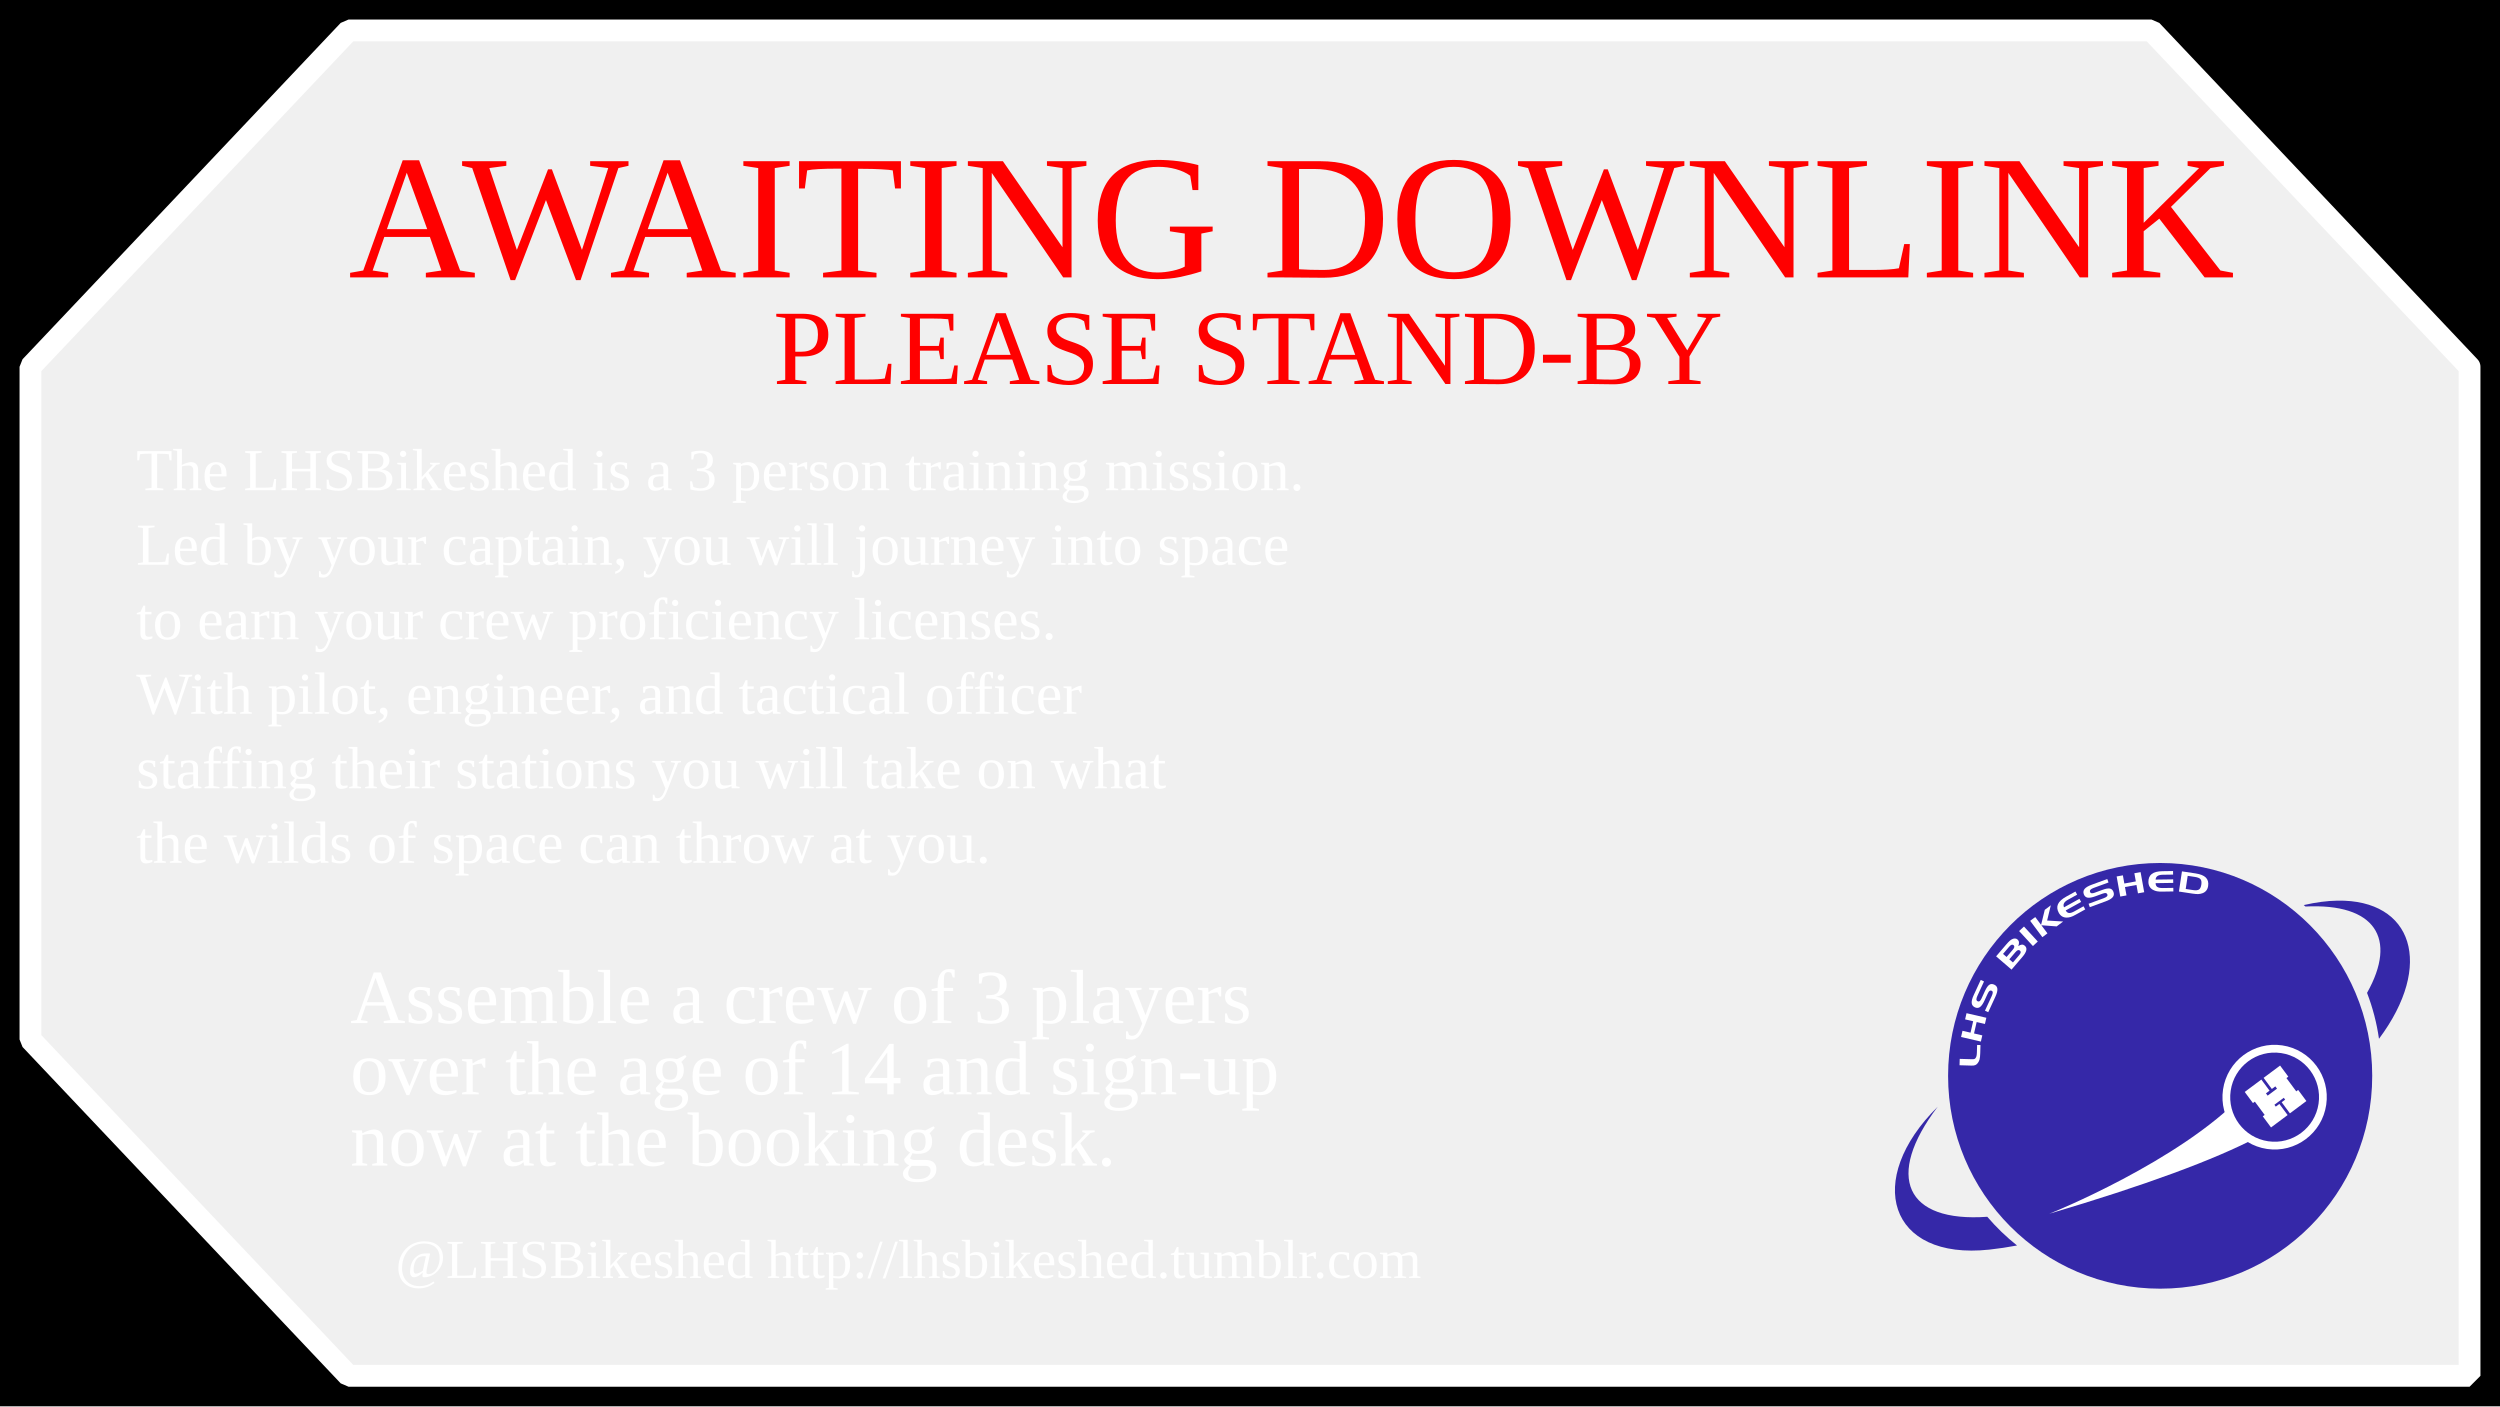
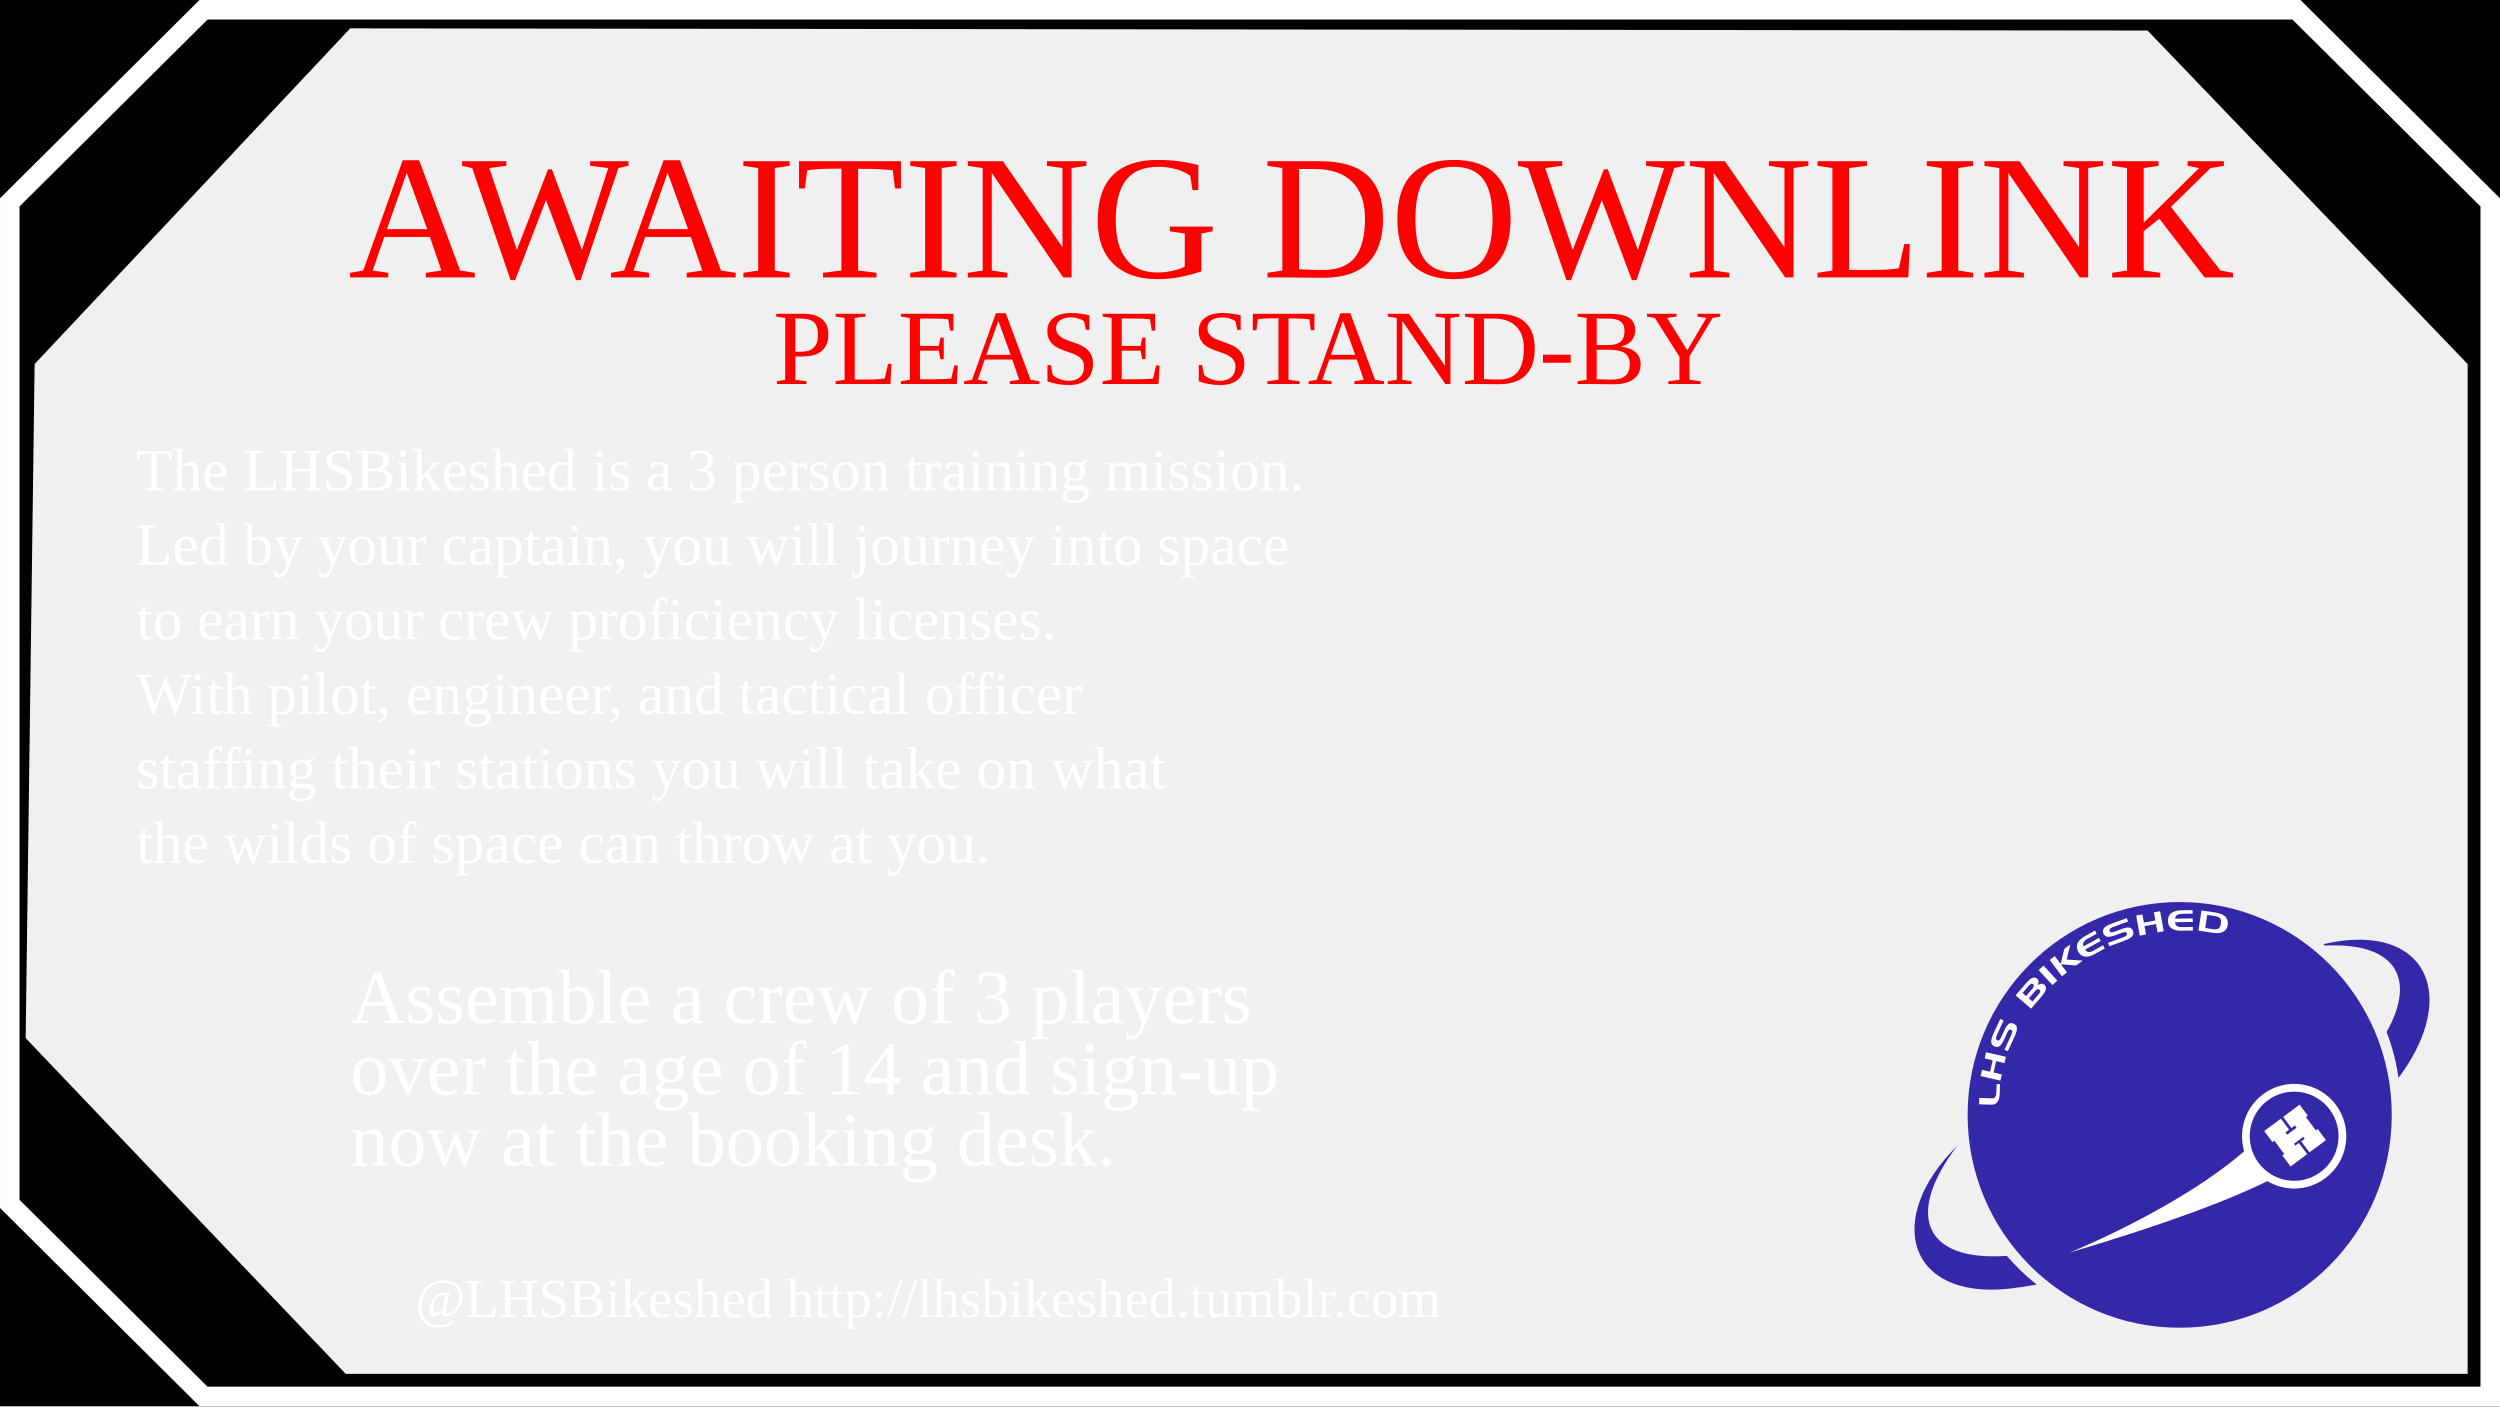
<svg xmlns="http://www.w3.org/2000/svg" width="1280" height="720" id="svg2" version="1.1">
  <defs id="defs4" />
  <g id="layer1" transform="translate(0,-332.3622)">
    <g id="g4414" transform="matrix(1.086191,0,0,1.090197,-38.86906,-73.35083)">
      <text id="text3813" y="502.436" x="200.005" style="font-size:15.004px;font-style:normal;font-variant:normal;font-weight:normal;font-stretch:normal;line-height:125%;letter-spacing:0px;word-spacing:0px;fill:#ff0000;fill-opacity:1;stroke:none;font-family:Courier 10 Pitch;-inkscape-font-specification:Courier 10 Pitch" xml:space="preserve">
        <tspan style="font-size:83.358px;fill:#ff0000" y="502.436" x="200.005" id="tspan3815">AWAITING DOWNLINK</tspan>
      </text>
-       <g transform="matrix(0.7566819,0,0,0.7566819,752.7743,441.369)" id="g3963">
-         <g id="layer2" style="stroke:none;display:inline" transform="translate(264.7945,442.9105)">
-           <g style="stroke:none;display:inline" id="g2942" transform="matrix(2.317629,0,0,2.317629,1.21488,1.226582)">
-             <circle style="fill:#3528a8;fill-opacity:1;stroke:none" id="circle236" r="57" cy="57" cx="57" d="M 114,57 C 114,88.48 88.48,114 57,114 25.52,114 0,88.48 0,57 0,25.52 25.52,0 57,0 c 31.48,0 57,25.52 57,57 z" />
-           </g>
-         </g>
-         <path style="fill:#3528a8;fill-opacity:1;stroke:none" d="m 508.623,467.506 c -6.408,0.102 -13.439,1.005 -21.062,2.75 0.366,0.301 0.731,0.601 1.094,0.906 43.321,-2.154 57.447,19.754 38.344,53.594 3.497,9.057 6.008,18.605 7.438,28.5 34.409,-45.89 20.994,-86.494 -25.812,-85.75 z" id="path3918" />
-         <path style="fill:#3528a8;fill-opacity:1;stroke:none" d="m 519.688,529.438 c -0.651,1.091 -1.344,2.167 -2.062,3.281 0.718,-1.111 1.412,-2.193 2.062,-3.281 z" id="path3916" />
-         <path style="fill:#3528a8;fill-opacity:1;stroke:none" d="m 259.523,595.437 c -45.927,45.24 -30.707,95.459 32.25,88.656 5.523,-0.597 11.278,-1.444 17.188,-2.562 -6.742,-5.32 -12.945,-11.298 -18.531,-17.812 -50.879,3.644 -63.993,-24.838 -30.906,-68.281 z" id="path3910" />
-         <path style="fill:#ffffff;fill-opacity:1;stroke:none" d="m 328.993,661.849 c 1.091,-0.274 81.428,-32.711 120.611,-73.723 10.303,3.532 42.801,7.777 9.389,26.07 -27.239,14.242 -70.514,30.089 -130,47.653 z" id="path3829" />
-         <g transform="matrix(0.2252719,0.03312068,-0.03312068,0.2252719,443.8058,555.0302)" style="stroke:#ffffff;stroke-width:21.204;stroke-miterlimit:4;stroke-opacity:1;stroke-dasharray:none;display:inline" id="g3867">
-           <g transform="matrix(2.317629,0,0,2.317629,1.21488,1.226582)" id="g3869" style="stroke:#ffffff;stroke-width:9.149;stroke-miterlimit:4;stroke-opacity:1;stroke-dasharray:none;display:inline">
-             <circle d="M 114,57 C 114,88.48 88.48,114 57,114 25.52,114 0,88.48 0,57 0,25.52 25.52,0 57,0 c 31.48,0 57,25.52 57,57 z" cx="57" cy="57" r="57" id="circle3871" style="fill:#3528a8;fill-opacity:1;stroke:#ffffff;stroke-width:9.149;stroke-miterlimit:4;stroke-opacity:1;stroke-dasharray:none" />
-           </g>
-         </g>
-         <g transform="matrix(0.4628448,0.06804993,-0.06804993,0.4628448,447.4991,558.8079)" style="display:inline" id="g238">
-           <path style="fill:#ffffff" d="M 57,98.501 43.999,85.5 46.217,83.282 30.717,67.781 28.499,70 15.498,57 34.987,37.51 l 13.002,13 -4.234,4.235 2.66,2.661 10.992,-10.993 -2.66,-2.66 -4.089,4.089 L 37.656,34.841 57,15.497 70.001,28.498 67.784,30.716 83.282,46.216 85.501,43.998 98.503,57 79.159,76.343 66.157,63.342 70.246,59.253 68.083,57.09 57.091,68.083 59.253,70.245 63.487,66.011 76.49,79.014 57,98.501 z" id="path240" />
-         </g>
-         <g transform="translate(-9.596449,-10.6066)" style="font-size:18px;font-style:normal;font-variant:normal;font-weight:normal;font-stretch:normal;text-align:start;line-height:125%;letter-spacing:0px;word-spacing:0px;writing-mode:lr-tb;text-anchor:start;fill:#ffffff;fill-opacity:1;stroke:none;font-family:Hanzel Extended;-inkscape-font-specification:Hanzel Extended" id="text3920">
-           <path d="m 295.635,572.748 c -0.051,1.763 -0.19,3.06 -0.419,3.892 -0.218,0.85 -0.582,1.595 -1.093,2.237 -0.433,0.603 -0.932,1.028 -1.496,1.276 -0.558,0.259 -1.341,0.375 -2.349,0.346 l -7.538,-0.216 0.114,-3.962 7.45,0.214 c 0.767,0.022 1.296,-0.016 1.586,-0.113 0.302,-0.103 0.535,-0.245 0.698,-0.428 0.164,-0.189 0.302,-0.408 0.414,-0.656 0.112,-0.237 0.21,-0.486 0.294,-0.748 0.14,-0.6 0.224,-1.354 0.25,-2.261 l 0.133,-4.647 2.1,0.06 z" style="font-size:18px;fill:#ffffff;fill-opacity:1" id="path3939" />
-           <path d="m 284.573,558.894 5.019,1.156 1.631,-7.083 -5.019,-1.156 0.886,-3.846 12.351,2.844 -0.886,3.846 -5.156,-1.187 -1.631,7.083 5.156,1.187 -0.886,3.846 -12.351,-2.844 z" style="font-size:18px;fill:#ffffff;fill-opacity:1" id="path3941" />
-           <path d="m 297.997,528.275 -4.109,8.868 c -0.448,0.968 -0.662,1.721 -0.641,2.26 0.032,0.557 0.314,0.959 0.846,1.206 0.404,0.187 0.803,0.143 1.195,-0.134 0.399,-0.319 0.763,-0.831 1.091,-1.539 l 2.202,-4.753 c 0.914,-1.972 1.812,-3.256 2.695,-3.851 0.883,-0.595 1.914,-0.619 3.095,-0.072 1.186,0.549 1.83,1.423 1.934,2.62 0.12,1.205 -0.299,2.842 -1.258,4.91 l -4.43,9.562 -2.042,-0.946 4.161,-8.979 c 0.48,-1.037 0.709,-1.802 0.687,-2.297 3.5e-4,-0.516 -0.233,-0.883 -0.701,-1.1 -0.457,-0.212 -0.889,-0.179 -1.295,0.098 -0.379,0.302 -0.78,0.911 -1.204,1.825 l -1.962,4.235 c -0.906,1.956 -1.837,3.282 -2.792,3.976 -0.964,0.645 -2.012,0.705 -3.144,0.18 -1.207,-0.559 -1.877,-1.454 -2.011,-2.685 -0.12,-1.218 0.299,-2.861 1.257,-4.929 l 4.36,-9.41 z" style="font-size:18px;fill:#ffffff;fill-opacity:1" id="path3943" />
-           <path d="m 309.83,511.179 2.208,1.894 3.788,-4.417 c 0.313,-0.365 0.552,-0.68 0.719,-0.946 0.155,-0.261 0.25,-0.512 0.285,-0.751 0.096,-0.481 -0.047,-0.886 -0.43,-1.214 -0.374,-0.32 -0.795,-0.4 -1.265,-0.24 -0.451,0.184 -0.959,0.605 -1.524,1.264 z m 9.993,0.836 c 0.58,-0.676 0.915,-1.242 1.004,-1.698 0.09,-0.456 -0.066,-0.855 -0.466,-1.198 -0.391,-0.336 -0.81,-0.428 -1.255,-0.278 -0.457,0.164 -0.97,0.577 -1.538,1.24 l -3.822,4.457 2.255,1.934 z m 2.057,1.058 -6.74,7.859 -9.62,-8.251 6.294,-7.339 c 0.401,-0.467 0.761,-0.87 1.082,-1.208 0.321,-0.338 0.64,-0.657 0.958,-0.955 0.591,-0.536 1.105,-0.901 1.543,-1.097 0.655,-0.341 1.283,-0.499 1.883,-0.475 0.6,0.025 1.125,0.23 1.574,0.615 0.538,0.462 0.841,1.022 0.908,1.682 0.076,0.667 -0.072,1.474 -0.444,2.421 0.859,-0.56 1.61,-0.865 2.255,-0.915 0.637,-0.041 1.229,0.174 1.776,0.643 0.898,0.771 1.225,1.722 0.979,2.854 -0.24,1.153 -1.056,2.541 -2.448,4.164 z" style="font-size:18px;fill:#ffffff;fill-opacity:1" id="path3945" />
-           <path d="m 331.483,503.49 -3.033,2.805 -8.606,-9.304 3.033,-2.805 z" style="font-size:18px;fill:#ffffff;fill-opacity:1" id="path3947" />
-           <path d="m 326.733,490.656 3.156,-2.37 3.652,4.863 2.293,-9.328 3.767,-2.829 -2.3,9.465 9.988,0.611 -4.048,3.04 -9.526,-0.727 3.784,5.039 -3.156,2.37 z" style="font-size:18px;fill:#ffffff;fill-opacity:1" id="path3949" />
-           <path d="m 350.309,477.534 c -1.242,0.685 -2.066,1.414 -2.472,2.187 -0.407,0.773 -0.413,1.62 -0.019,2.54 l 9.605,-5.279 1.062,1.924 -9.612,5.303 c 0.538,0.975 1.225,1.499 2.062,1.572 0.832,0.089 1.951,-0.254 3.357,-1.029 l 5.687,-3.138 1.07,1.939 -5.856,3.231 c -0.687,0.379 -1.276,0.684 -1.765,0.913 -0.492,0.225 -0.96,0.406 -1.406,0.545 -0.79,0.255 -1.621,0.386 -2.494,0.392 -1.075,0.017 -2.032,-0.222 -2.871,-0.719 -0.84,-0.497 -1.536,-1.246 -2.088,-2.246 -1.07,-1.939 -1.234,-3.731 -0.491,-5.375 0.742,-1.644 2.437,-3.197 5.084,-4.657 l 5.764,-3.18 1.07,1.939 z" style="font-size:18px;fill:#ffffff;fill-opacity:1" id="path3951" />
-           <path d="m 375.546,466.833 -9.179,3.355 c -1.002,0.366 -1.686,0.747 -2.053,1.143 -0.372,0.417 -0.457,0.9 -0.256,1.45 0.153,0.418 0.466,0.669 0.939,0.752 0.508,0.058 1.128,-0.047 1.859,-0.315 l 4.92,-1.798 c 2.042,-0.746 3.585,-1.017 4.63,-0.813 1.045,0.205 1.791,0.918 2.237,2.139 0.449,1.227 0.286,2.301 -0.489,3.22 -0.768,0.936 -2.223,1.795 -4.364,2.578 l -9.898,3.618 -0.772,-2.113 9.295,-3.397 c 1.073,-0.392 1.777,-0.771 2.111,-1.137 0.366,-0.365 0.46,-0.789 0.283,-1.273 -0.173,-0.473 -0.501,-0.756 -0.984,-0.848 -0.482,-0.055 -1.196,0.091 -2.142,0.437 l -4.383,1.602 c -2.025,0.74 -3.621,1.018 -4.786,0.832 -1.137,-0.227 -1.92,-0.926 -2.349,-2.099 -0.457,-1.249 -0.297,-2.356 0.48,-3.32 0.777,-0.945 2.236,-1.809 4.377,-2.592 l 9.741,-3.56 z" style="font-size:18px;fill:#ffffff;fill-opacity:1" id="path3953" />
-           <path d="m 384.489,462.407 0.914,5.069 7.153,-1.29 -0.914,-5.069 3.884,-0.7 2.249,12.473 -3.884,0.7 -0.939,-5.207 -7.153,1.29 0.939,5.207 -3.884,0.7 -2.249,-12.473 z" style="font-size:18px;fill:#ffffff;fill-opacity:1" id="path3955" />
-           <path d="m 409.283,462.049 c -1.418,0.022 -2.488,0.279 -3.209,0.771 -0.722,0.492 -1.125,1.237 -1.209,2.234 l 10.959,-0.155 0.035,2.197 -10.976,0.173 c 0.018,1.113 0.379,1.899 1.083,2.356 0.693,0.47 1.842,0.692 3.447,0.667 l 6.494,-0.102 0.035,2.215 -6.688,0.105 c -0.785,0.012 -1.447,0.005 -1.987,-0.021 -0.54,-0.033 -1.039,-0.092 -1.497,-0.179 -0.817,-0.145 -1.612,-0.42 -2.386,-0.824 -0.957,-0.489 -1.69,-1.15 -2.198,-1.983 -0.508,-0.833 -0.771,-1.821 -0.789,-2.963 -0.035,-2.215 0.661,-3.874 2.088,-4.977 1.427,-1.104 3.652,-1.679 6.675,-1.727 l 6.582,-0.104 0.035,2.215 z" style="font-size:18px;fill:#ffffff;fill-opacity:1" id="path3957" />
-           <path d="m 429.398,463.402 -4.537,-0.682 -1.225,8.153 4.546,0.683 c 1.732,0.26 2.974,0.142 3.724,-0.356 0.736,-0.482 1.22,-1.493 1.452,-3.035 0.228,-1.518 0.064,-2.63 -0.494,-3.336 -0.578,-0.691 -1.733,-1.167 -3.465,-1.427 z m -8.11,-3.459 8.526,1.281 c 2.967,0.446 5.089,1.306 6.367,2.579 1.278,1.273 1.751,3.017 1.418,5.23 -0.17,1.13 -0.561,2.078 -1.174,2.845 -0.625,0.771 -1.437,1.325 -2.436,1.66 -0.819,0.286 -1.656,0.45 -2.509,0.494 -0.854,0.043 -1.999,-0.043 -3.436,-0.259 l -8.639,-1.298 z" style="font-size:18px;fill:#ffffff;fill-opacity:1" id="path3959" />
-         </g>
-       </g>
      <text id="text4165" y="552.485" x="400.246" style="font-size:9.062px;font-style:normal;font-variant:normal;font-weight:normal;font-stretch:normal;line-height:125%;letter-spacing:0px;word-spacing:0px;fill:#ff0000;fill-opacity:1;stroke:none;font-family:Courier 10 Pitch;-inkscape-font-specification:Courier 10 Pitch" xml:space="preserve">
        <tspan style="font-size:50.342px;fill:#ff0000" y="552.485" x="400.246" id="tspan4167">PLEASE STAND-BY</tspan>
      </text>
      <text id="text4241" y="602.362" x="100" style="font-size:18px;font-style:normal;font-variant:normal;font-weight:normal;font-stretch:normal;line-height:125%;letter-spacing:0px;word-spacing:0px;fill:#000000;fill-opacity:1;stroke:none;font-family:Courier 10 Pitch;-inkscape-font-specification:Courier 10 Pitch" xml:space="preserve">
        <tspan id="tspan4245" style="font-size:28px;fill:#ffffff" y="602.362" x="100">The LHSBikeshed is a 3 person training mission.</tspan>
        <tspan id="tspan4254" style="font-size:28px;fill:#ffffff" y="637.362" x="100">Led by your captain, you will journey into space</tspan>
        <tspan id="tspan4256" style="font-size:28px;fill:#ffffff" y="672.362" x="100">to earn your crew proficiency licenses.</tspan>
        <tspan id="tspan4262" style="font-size:28px;fill:#ffffff" y="707.362" x="100">With pilot, engineer, and tactical officer</tspan>
        <tspan style="font-size:28px;fill:#ffffff" y="742.362" x="100" id="tspan4341">staffing their stations you will take on what</tspan>
        <tspan style="font-size:28px;fill:#ffffff" y="777.362" x="100" id="tspan4337">the wilds of space can throw at you.</tspan>
        <tspan id="tspan4264" style="font-size:28px;fill:#ffffff" y="812.362" x="100" />
      </text>
-       <text id="text4274" y="972.326" x="222.185" style="font-size:17.879px;font-style:normal;font-variant:normal;font-weight:normal;font-stretch:normal;line-height:125%;letter-spacing:0px;word-spacing:0px;fill:#000000;fill-opacity:1;stroke:none;font-family:Courier 10 Pitch;-inkscape-font-specification:Courier 10 Pitch" xml:space="preserve">
-         <tspan style="font-size:25.825px;fill:#ffffff" y="972.326" x="222.185" id="tspan4276">@LHSBikeshed http://lhsbikeshed.tumblr.com</tspan>
-       </text>
      <text transform="translate(0,332.3622)" id="text4325" y="520.251" x="200.897" style="font-size:18px;font-style:normal;font-variant:normal;font-weight:normal;font-stretch:normal;line-height:93%;letter-spacing:0px;word-spacing:0px;fill:#000000;fill-opacity:1;stroke:none;font-family:Courier 10 Pitch;-inkscape-font-specification:Courier 10 Pitch" xml:space="preserve">
        <tspan style="font-size:36px;line-height:93%;fill:#ffffff" y="520.251" x="200.897" id="tspan4327">Assemble a crew of 3 players</tspan>
        <tspan id="tspan4331" style="font-size:36px;line-height:93%;fill:#ffffff" y="553.731" x="200.897">over the age of 14 and sign-up</tspan>
        <tspan id="tspan4333" style="font-size:36px;line-height:93%;fill:#ffffff" y="587.211" x="200.897">now at the booking desk.</tspan>
        <tspan style="font-size:36px;line-height:93%;fill:#ffffff" id="tspan4329" y="620.691" x="200.897" />
      </text>
      <path style="fill:#000000;fill-opacity:1;stroke:#000000;stroke-width:0.937;stroke-linecap:butt;stroke-linejoin:miter;stroke-miterlimit:4;stroke-opacity:1;stroke-dasharray:none" d="m 36.245,372.605 0,659.514 1177.51,0 0,-659.514 -1177.51,0 z m 164.422,12.383 847.63,1.032 151.13,156.91 0,474.914 -1000.889,0 L 47.408,859.874 51.637,542.93 200.667,384.988 z" id="path3048" />
-       <path id="path4163" d="m 1199.869,544.401 0,210.615 0,263.268 -999.773,0 -149.966,-157.961 0,-315.922 149.966,-157.961 849.807,0 149.966,157.961" style="fill:none;stroke:#ffffff;stroke-width:10.261;stroke-linecap:round;stroke-linejoin:bevel;stroke-miterlimit:4;stroke-opacity:1;stroke-dasharray:none" />
+       <g id="g3963" transform="matrix(0.7566864,0,0,0.7566816,761.9815,459.7144)">
+         <g transform="translate(264.7945,442.9105)" style="stroke:none;display:inline" id="layer2">
+           <g transform="matrix(2.317629,0,0,2.317629,1.21488,1.226582)" id="g2942" style="stroke:none;display:inline">
+             <circle d="M 114,57 C 114,88.48 88.48,114 57,114 25.52,114 0,88.48 0,57 0,25.52 25.52,0 57,0 c 31.48,0 57,25.52 57,57 z" cx="57" cy="57" r="57" id="circle236" style="fill:#3528a8;fill-opacity:1;stroke:none" />
+           </g>
+         </g>
+         <path id="path3918" d="m 508.623,467.506 c -6.408,0.102 -13.439,1.005 -21.062,2.75 0.366,0.301 0.731,0.601 1.094,0.906 43.321,-2.154 57.447,19.754 38.344,53.594 3.497,9.057 6.008,18.605 7.438,28.5 34.409,-45.89 20.994,-86.494 -25.812,-85.75 z" style="fill:#3528a8;fill-opacity:1;stroke:none" />
+         <path id="path3916" d="m 519.688,529.438 c -0.651,1.091 -1.344,2.167 -2.062,3.281 0.718,-1.111 1.412,-2.193 2.062,-3.281 z" style="fill:#3528a8;fill-opacity:1;stroke:none" />
+         <path id="path3910" d="m 259.523,595.437 c -45.927,45.24 -30.707,95.459 32.25,88.656 5.523,-0.597 11.278,-1.444 17.188,-2.562 -6.742,-5.32 -12.945,-11.298 -18.531,-17.812 -50.879,3.644 -63.993,-24.838 -30.906,-68.281 z" style="fill:#3528a8;fill-opacity:1;stroke:none" />
+         <path id="path3829" d="m 328.993,661.849 c 1.091,-0.274 81.428,-32.711 120.611,-73.723 10.303,3.532 42.801,7.777 9.389,26.07 -27.239,14.242 -70.514,30.089 -130,47.653 z" style="fill:#ffffff;fill-opacity:1;stroke:none" />
+         <g id="g3867" style="stroke:#ffffff;stroke-width:21.204;stroke-miterlimit:4;stroke-opacity:1;stroke-dasharray:none;display:inline" transform="matrix(0.2252719,0.03312068,-0.03312068,0.2252719,443.8058,555.0302)">
+           <g style="stroke:#ffffff;stroke-width:9.149;stroke-miterlimit:4;stroke-opacity:1;stroke-dasharray:none;display:inline" id="g3869" transform="matrix(2.317629,0,0,2.317629,1.21488,1.226582)">
+             <circle style="fill:#3528a8;fill-opacity:1;stroke:#ffffff;stroke-width:9.149;stroke-miterlimit:4;stroke-opacity:1;stroke-dasharray:none" id="circle3871" r="57" cy="57" cx="57" d="M 114,57 C 114,88.48 88.48,114 57,114 25.52,114 0,88.48 0,57 0,25.52 25.52,0 57,0 c 31.48,0 57,25.52 57,57 z" />
+           </g>
+         </g>
+         <g id="g238" style="display:inline" transform="matrix(0.4628448,0.06804993,-0.06804993,0.4628448,447.4991,558.8079)">
+           <path id="path240" d="M 57,98.501 43.999,85.5 46.217,83.282 30.717,67.781 28.499,70 15.498,57 34.987,37.51 l 13.002,13 -4.234,4.235 2.66,2.661 10.992,-10.993 -2.66,-2.66 -4.089,4.089 L 37.656,34.841 57,15.497 70.001,28.498 67.784,30.716 83.282,46.216 85.501,43.998 98.503,57 79.159,76.343 66.157,63.342 70.246,59.253 68.083,57.09 57.091,68.083 59.253,70.245 63.487,66.011 76.49,79.014 57,98.501 z" style="fill:#ffffff" />
+         </g>
+         <g id="text3920" style="font-size:18px;font-style:normal;font-variant:normal;font-weight:normal;font-stretch:normal;text-align:start;line-height:125%;letter-spacing:0px;word-spacing:0px;writing-mode:lr-tb;text-anchor:start;fill:#ffffff;fill-opacity:1;stroke:none;font-family:Hanzel Extended;-inkscape-font-specification:Hanzel Extended" transform="translate(-9.596449,-10.6066)">
+           <path id="path3939" style="font-size:18px;fill:#ffffff;fill-opacity:1" d="m 295.635,572.748 c -0.051,1.763 -0.19,3.06 -0.419,3.892 -0.218,0.85 -0.582,1.595 -1.093,2.237 -0.433,0.603 -0.932,1.028 -1.496,1.276 -0.558,0.259 -1.341,0.375 -2.349,0.346 l -7.538,-0.216 0.114,-3.962 7.45,0.214 c 0.767,0.022 1.296,-0.016 1.586,-0.113 0.302,-0.103 0.535,-0.245 0.698,-0.428 0.164,-0.189 0.302,-0.408 0.414,-0.656 0.112,-0.237 0.21,-0.486 0.294,-0.748 0.14,-0.6 0.224,-1.354 0.25,-2.261 l 0.133,-4.647 2.1,0.06 z" />
+           <path id="path3941" style="font-size:18px;fill:#ffffff;fill-opacity:1" d="m 284.573,558.894 5.019,1.156 1.631,-7.083 -5.019,-1.156 0.886,-3.846 12.351,2.844 -0.886,3.846 -5.156,-1.187 -1.631,7.083 5.156,1.187 -0.886,3.846 -12.351,-2.844 z" />
+           <path id="path3943" style="font-size:18px;fill:#ffffff;fill-opacity:1" d="m 297.997,528.275 -4.109,8.868 c -0.448,0.968 -0.662,1.721 -0.641,2.26 0.032,0.557 0.314,0.959 0.846,1.206 0.404,0.187 0.803,0.143 1.195,-0.134 0.399,-0.319 0.763,-0.831 1.091,-1.539 l 2.202,-4.753 c 0.914,-1.972 1.812,-3.256 2.695,-3.851 0.883,-0.595 1.914,-0.619 3.095,-0.072 1.186,0.549 1.83,1.423 1.934,2.62 0.12,1.205 -0.299,2.842 -1.258,4.91 l -4.43,9.562 -2.042,-0.946 4.161,-8.979 c 0.48,-1.037 0.709,-1.802 0.687,-2.297 3.5e-4,-0.516 -0.233,-0.883 -0.701,-1.1 -0.457,-0.212 -0.889,-0.179 -1.295,0.098 -0.379,0.302 -0.78,0.911 -1.204,1.825 l -1.962,4.235 c -0.906,1.956 -1.837,3.282 -2.792,3.976 -0.964,0.645 -2.012,0.705 -3.144,0.18 -1.207,-0.559 -1.877,-1.454 -2.011,-2.685 -0.12,-1.218 0.299,-2.861 1.257,-4.929 l 4.36,-9.41 z" />
+           <path id="path3945" style="font-size:18px;fill:#ffffff;fill-opacity:1" d="m 309.83,511.179 2.208,1.894 3.788,-4.417 c 0.313,-0.365 0.552,-0.68 0.719,-0.946 0.155,-0.261 0.25,-0.512 0.285,-0.751 0.096,-0.481 -0.047,-0.886 -0.43,-1.214 -0.374,-0.32 -0.795,-0.4 -1.265,-0.24 -0.451,0.184 -0.959,0.605 -1.524,1.264 z m 9.993,0.836 c 0.58,-0.676 0.915,-1.242 1.004,-1.698 0.09,-0.456 -0.066,-0.855 -0.466,-1.198 -0.391,-0.336 -0.81,-0.428 -1.255,-0.278 -0.457,0.164 -0.97,0.577 -1.538,1.24 l -3.822,4.457 2.255,1.934 z m 2.057,1.058 -6.74,7.859 -9.62,-8.251 6.294,-7.339 c 0.401,-0.467 0.761,-0.87 1.082,-1.208 0.321,-0.338 0.64,-0.657 0.958,-0.955 0.591,-0.536 1.105,-0.901 1.543,-1.097 0.655,-0.341 1.283,-0.499 1.883,-0.475 0.6,0.025 1.125,0.23 1.574,0.615 0.538,0.462 0.841,1.022 0.908,1.682 0.076,0.667 -0.072,1.474 -0.444,2.421 0.859,-0.56 1.61,-0.865 2.255,-0.915 0.637,-0.041 1.229,0.174 1.776,0.643 0.898,0.771 1.225,1.722 0.979,2.854 -0.24,1.153 -1.056,2.541 -2.448,4.164 z" />
+           <path id="path3947" style="font-size:18px;fill:#ffffff;fill-opacity:1" d="m 331.483,503.49 -3.033,2.805 -8.606,-9.304 3.033,-2.805 z" />
+           <path id="path3949" style="font-size:18px;fill:#ffffff;fill-opacity:1" d="m 326.733,490.656 3.156,-2.37 3.652,4.863 2.293,-9.328 3.767,-2.829 -2.3,9.465 9.988,0.611 -4.048,3.04 -9.526,-0.727 3.784,5.039 -3.156,2.37 z" />
+           <path id="path3951" style="font-size:18px;fill:#ffffff;fill-opacity:1" d="m 350.309,477.534 c -1.242,0.685 -2.066,1.414 -2.472,2.187 -0.407,0.773 -0.413,1.62 -0.019,2.54 l 9.605,-5.279 1.062,1.924 -9.612,5.303 c 0.538,0.975 1.225,1.499 2.062,1.572 0.832,0.089 1.951,-0.254 3.357,-1.029 l 5.687,-3.138 1.07,1.939 -5.856,3.231 c -0.687,0.379 -1.276,0.684 -1.765,0.913 -0.492,0.225 -0.96,0.406 -1.406,0.545 -0.79,0.255 -1.621,0.386 -2.494,0.392 -1.075,0.017 -2.032,-0.222 -2.871,-0.719 -0.84,-0.497 -1.536,-1.246 -2.088,-2.246 -1.07,-1.939 -1.234,-3.731 -0.491,-5.375 0.742,-1.644 2.437,-3.197 5.084,-4.657 l 5.764,-3.18 1.07,1.939 z" />
+           <path id="path3953" style="font-size:18px;fill:#ffffff;fill-opacity:1" d="m 375.546,466.833 -9.179,3.355 c -1.002,0.366 -1.686,0.747 -2.053,1.143 -0.372,0.417 -0.457,0.9 -0.256,1.45 0.153,0.418 0.466,0.669 0.939,0.752 0.508,0.058 1.128,-0.047 1.859,-0.315 l 4.92,-1.798 c 2.042,-0.746 3.585,-1.017 4.63,-0.813 1.045,0.205 1.791,0.918 2.237,2.139 0.449,1.227 0.286,2.301 -0.489,3.22 -0.768,0.936 -2.223,1.795 -4.364,2.578 l -9.898,3.618 -0.772,-2.113 9.295,-3.397 c 1.073,-0.392 1.777,-0.771 2.111,-1.137 0.366,-0.365 0.46,-0.789 0.283,-1.273 -0.173,-0.473 -0.501,-0.756 -0.984,-0.848 -0.482,-0.055 -1.196,0.091 -2.142,0.437 l -4.383,1.602 c -2.025,0.74 -3.621,1.018 -4.786,0.832 -1.137,-0.227 -1.92,-0.926 -2.349,-2.099 -0.457,-1.249 -0.297,-2.356 0.48,-3.32 0.777,-0.945 2.236,-1.809 4.377,-2.592 l 9.741,-3.56 z" />
+           <path id="path3955" style="font-size:18px;fill:#ffffff;fill-opacity:1" d="m 384.489,462.407 0.914,5.069 7.153,-1.29 -0.914,-5.069 3.884,-0.7 2.249,12.473 -3.884,0.7 -0.939,-5.207 -7.153,1.29 0.939,5.207 -3.884,0.7 -2.249,-12.473 z" />
+           <path id="path3957" style="font-size:18px;fill:#ffffff;fill-opacity:1" d="m 409.283,462.049 c -1.418,0.022 -2.488,0.279 -3.209,0.771 -0.722,0.492 -1.125,1.237 -1.209,2.234 l 10.959,-0.155 0.035,2.197 -10.976,0.173 c 0.018,1.113 0.379,1.899 1.083,2.356 0.693,0.47 1.842,0.692 3.447,0.667 l 6.494,-0.102 0.035,2.215 -6.688,0.105 c -0.785,0.012 -1.447,0.005 -1.987,-0.021 -0.54,-0.033 -1.039,-0.092 -1.497,-0.179 -0.817,-0.145 -1.612,-0.42 -2.386,-0.824 -0.957,-0.489 -1.69,-1.15 -2.198,-1.983 -0.508,-0.833 -0.771,-1.821 -0.789,-2.963 -0.035,-2.215 0.661,-3.874 2.088,-4.977 1.427,-1.104 3.652,-1.679 6.675,-1.727 l 6.582,-0.104 0.035,2.215 z" />
+           <path id="path3959" style="font-size:18px;fill:#ffffff;fill-opacity:1" d="m 429.398,463.402 -4.537,-0.682 -1.225,8.153 4.546,0.683 c 1.732,0.26 2.974,0.142 3.724,-0.356 0.736,-0.482 1.22,-1.493 1.452,-3.035 0.228,-1.518 0.064,-2.63 -0.494,-3.336 -0.578,-0.691 -1.733,-1.167 -3.465,-1.427 z m -8.11,-3.459 8.526,1.281 c 2.967,0.446 5.089,1.306 6.367,2.579 1.278,1.273 1.751,3.017 1.418,5.23 -0.17,1.13 -0.561,2.078 -1.174,2.845 -0.625,0.771 -1.437,1.325 -2.436,1.66 -0.819,0.286 -1.656,0.45 -2.509,0.494 -0.854,0.043 -1.999,-0.043 -3.436,-0.259 l -8.639,-1.298 z" />
+         </g>
+       </g>
+       <text xml:space="preserve" style="font-size:17.879px;font-style:normal;font-variant:normal;font-weight:normal;font-stretch:normal;line-height:125%;letter-spacing:0px;word-spacing:0px;fill:#000000;fill-opacity:1;stroke:none;font-family:Courier 10 Pitch;-inkscape-font-specification:Courier 10 Pitch" x="231.388" y="990.675" id="text4274-0" transform="scale(1.000003,0.9999969)">
+         <tspan id="tspan4276-1" x="231.388" y="990.675" style="font-size:25.825px;fill:#ffffff">@LHSBikeshed http://lhsbikeshed.tumblr.com</tspan>
+       </text>
+       <path style="fill:none;stroke:#ffffff;stroke-width:9.19;stroke-linecap:butt;stroke-linejoin:miter;stroke-miterlimit:4;stroke-opacity:1;stroke-dasharray:none" d="m 40.388,467.185 91.346,-90.453 986.533,0 91.346,90.453 0,560.806 -1077.878,0 L 40.388,937.539 z" id="path3756" />
    </g>
  </g>
</svg>
